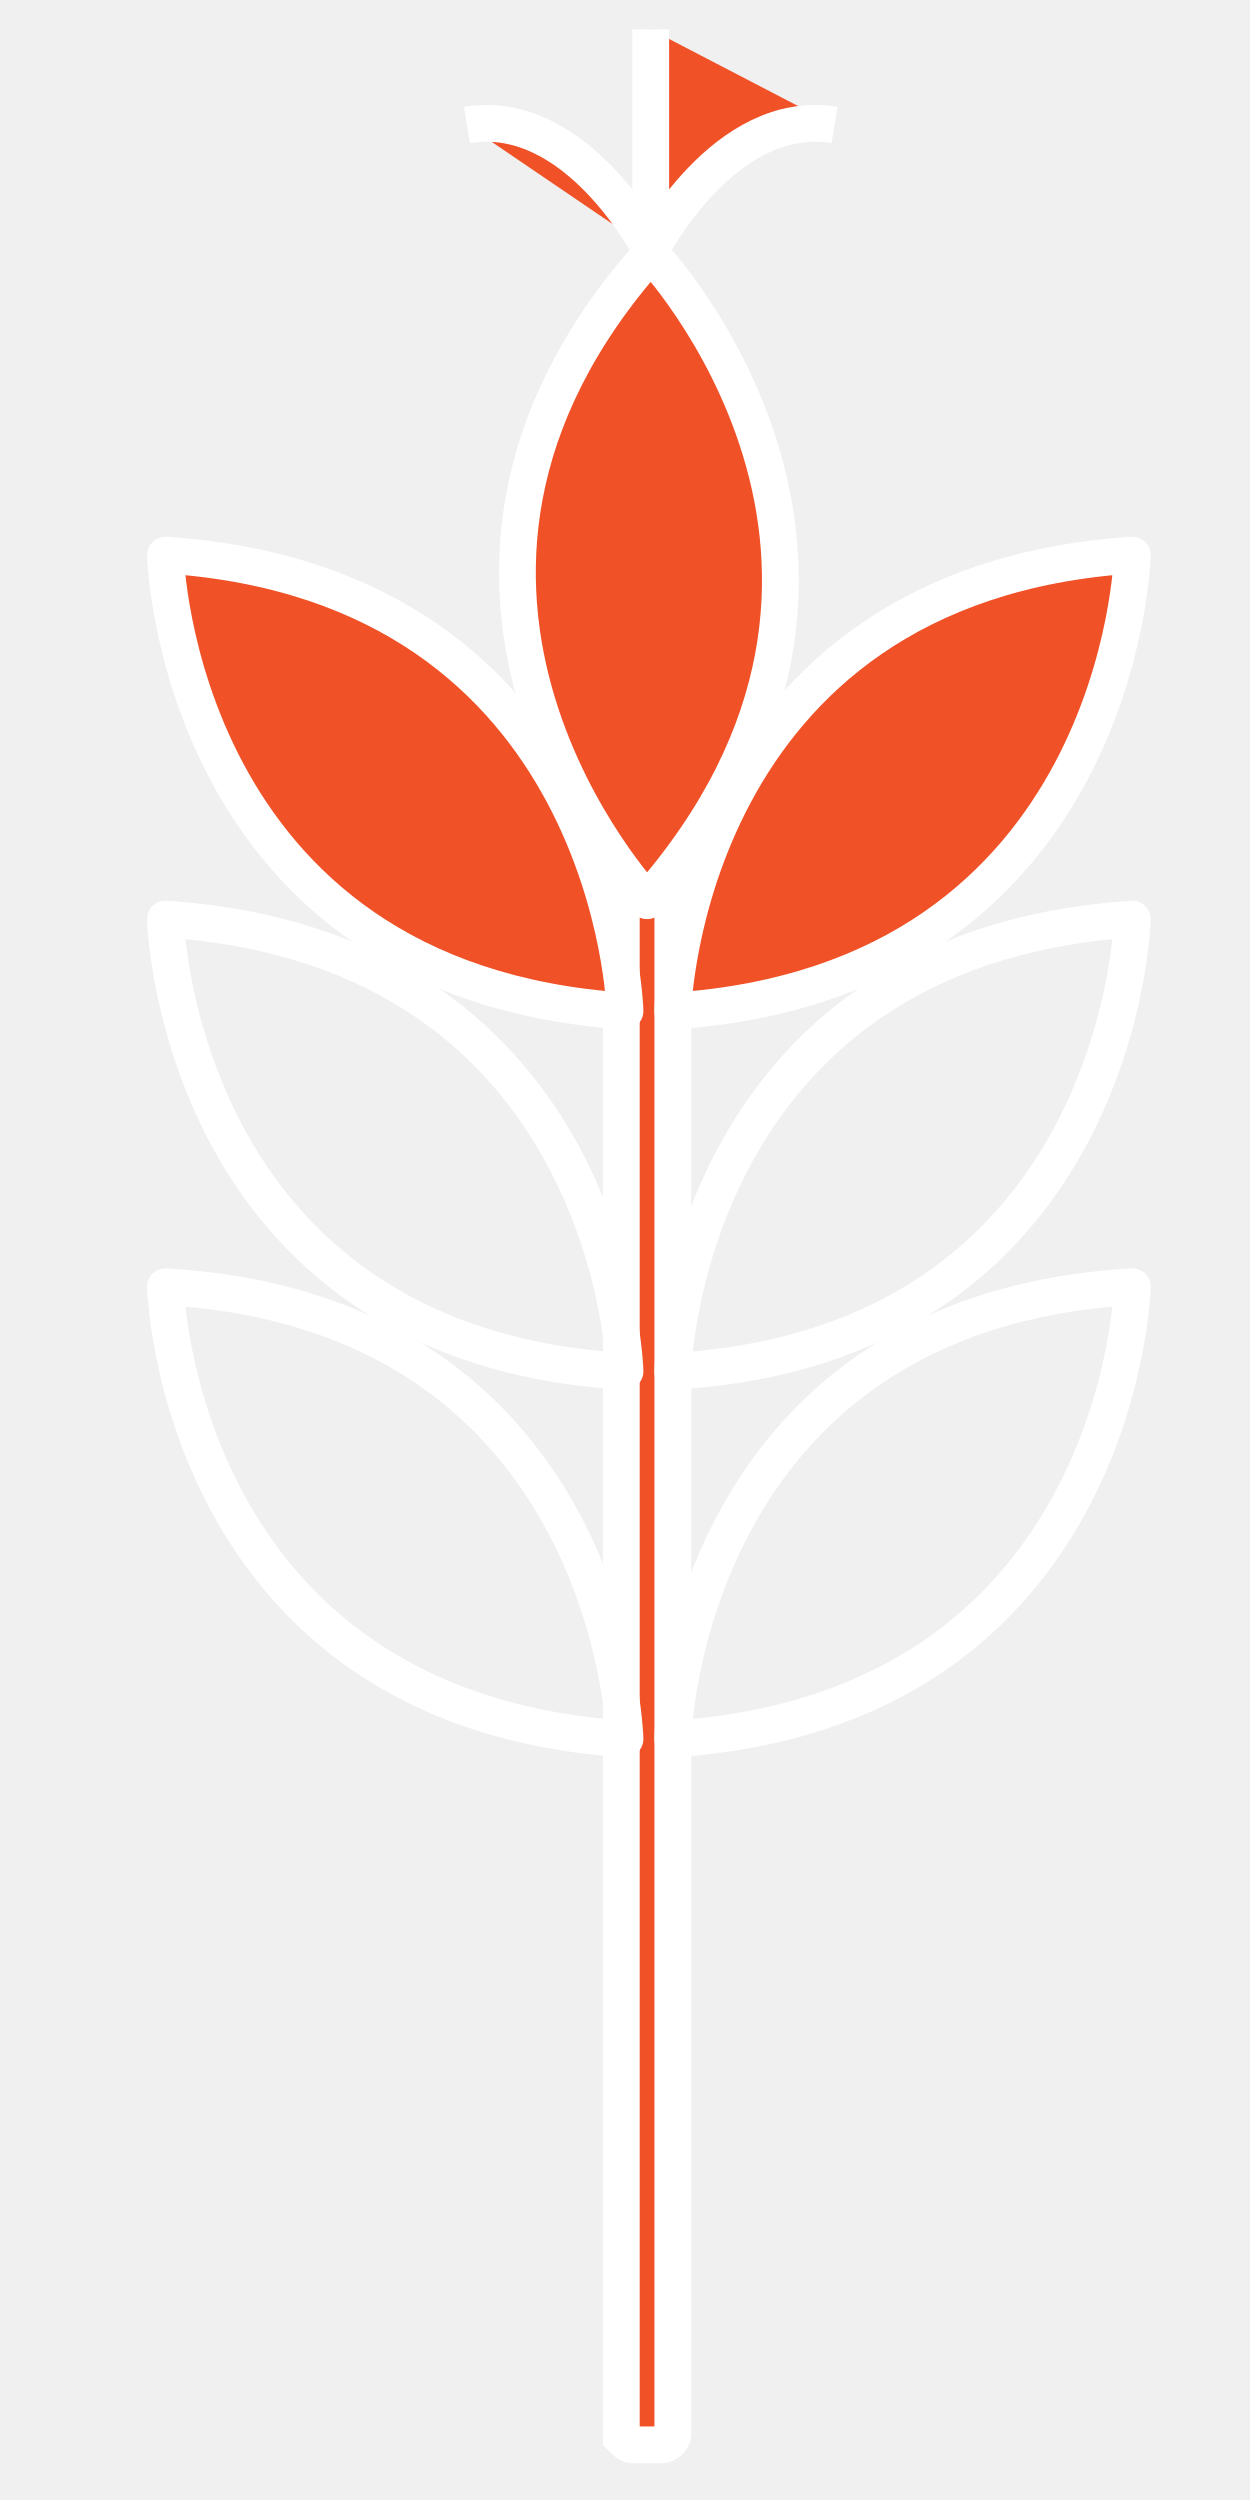
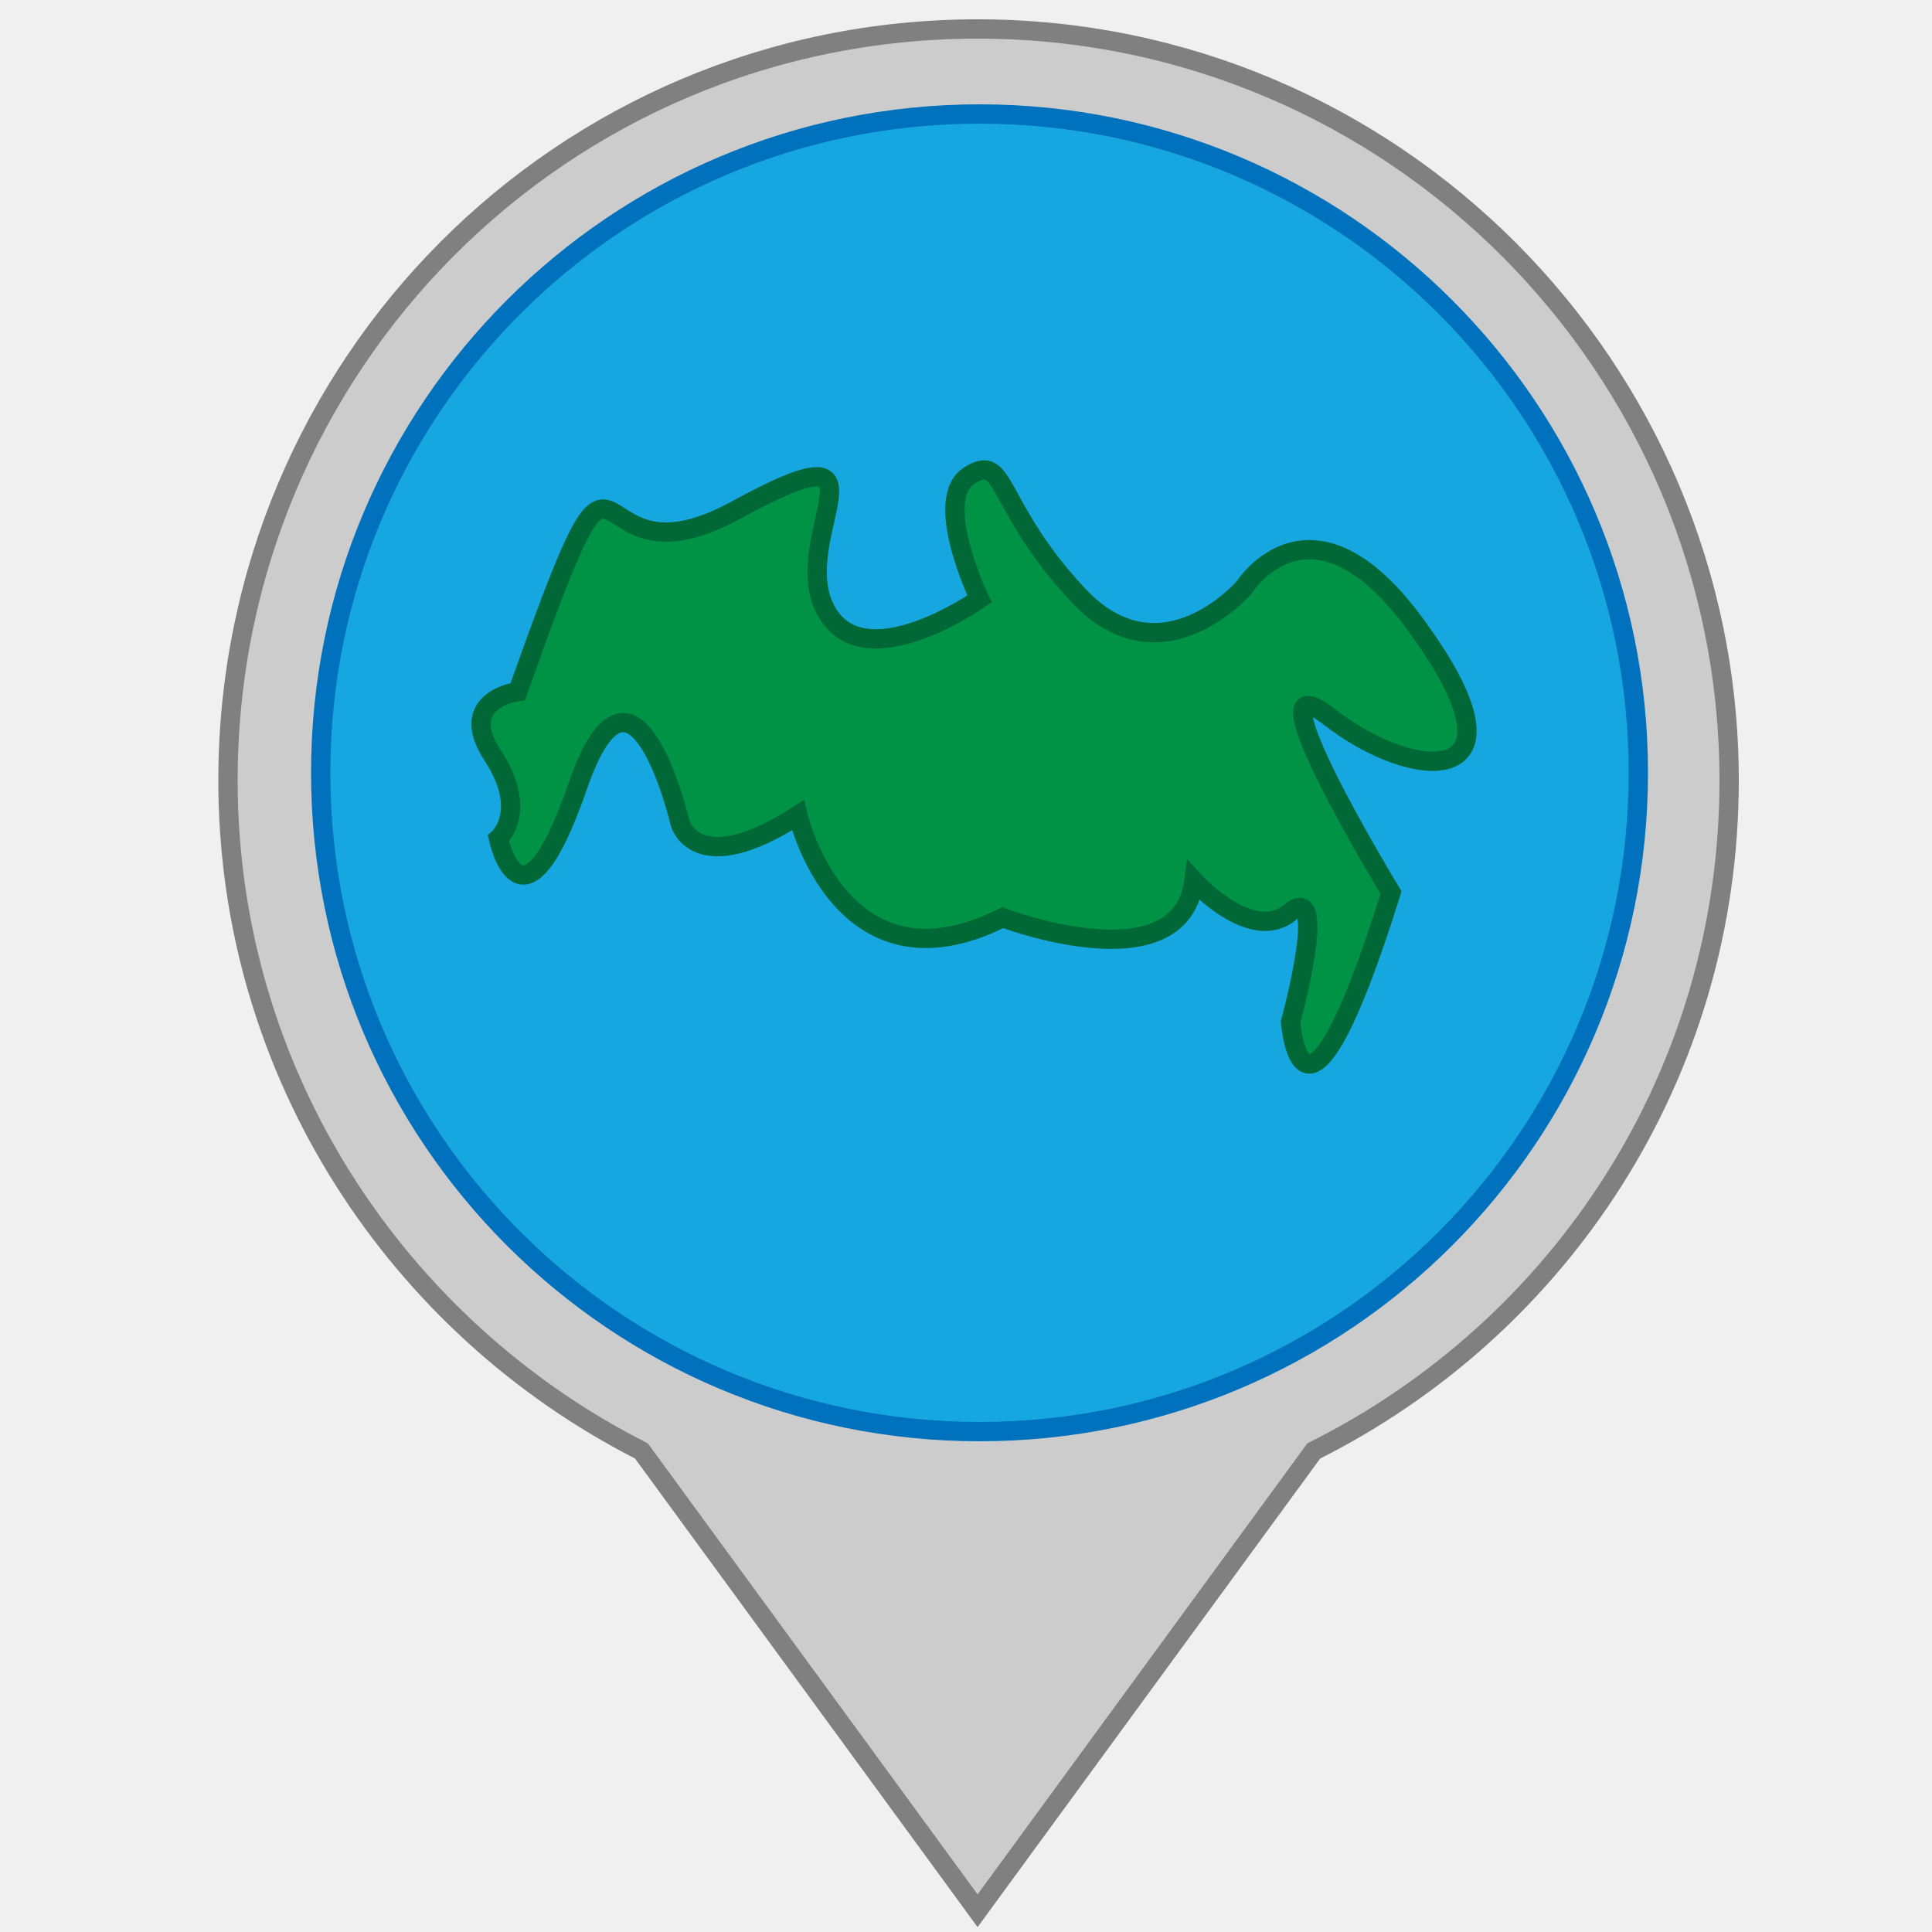
- <svg xmlns="http://www.w3.org/2000/svg" version="1.1" id="Layer_1" x="0px" y="0px" viewBox="0 0 34 68" style="enable-background:new 0 0 34 68;" xml:space="preserve">
+ <svg xmlns="http://www.w3.org/2000/svg" version="1.1" id="Layer_1" x="0px" y="0px" viewBox="0 0 100 100" style="enable-background:new 0 0 100 100;" xml:space="preserve">
  <style type="text/css">
- 	.st0{fill:#F05127;stroke:#FFFFFF;stroke-miterlimit:10;}
- 	.st1{fill:none;stroke:#FFFFFF;stroke-linecap:round;stroke-linejoin:round;stroke-miterlimit:10;}
- 	.st2{fill:#F05127;stroke:#FFFFFF;stroke-linecap:round;stroke-linejoin:round;stroke-miterlimit:10;}
+ 	.st0{fill:#CCCCCC;stroke:#808080;stroke-miterlimit:10;}
+ 	.st1{fill:#17A7E0;stroke:#0071BC;stroke-miterlimit:10;}
+ 	.st2{fill:#009245;stroke:#006837;stroke-miterlimit:10;}
</style>
  <g>
-     <path class="st0" d="M17.2,66.5h0.8c0.1,0,0.3-0.1,0.3-0.3V23.8c0-0.1-0.1-0.3-0.3-0.3h-0.8c-0.1,0-0.3,0.1-0.3,0.3v42.5   C17,66.4,17.1,66.5,17.2,66.5z" />
-     <path class="st1" d="M18.3,37.3C30.5,36.6,30.8,25,30.8,25C18.6,25.8,18.3,37.3,18.3,37.3z" />
-     <path class="st1" d="M17,37.3C4.8,36.6,4.5,25,4.5,25C16.7,25.8,17,37.3,17,37.3z" />
-     <path class="st1" d="M18.3,47.3C30.5,46.5,30.8,35,30.8,35C18.6,35.7,18.3,47.3,18.3,47.3z" />
-     <path class="st1" d="M17,47.3C4.8,46.5,4.5,35,4.5,35C16.7,35.7,17,47.3,17,47.3z" />
-     <path class="st0" d="M17.7,6.8c0,0-2-3.9-5-3.4" />
-     <path class="st0" d="M22.7,3.4c-3-0.5-5,3.4-5,3.4V0.8" />
-     <path class="st2" d="M17.6,24.5c8.1-9.2,0.1-17.6,0.1-17.6C9.6,16,17.6,24.5,17.6,24.5z" />
-     <path class="st2" d="M18.3,27.5c12.2-0.8,12.5-12.4,12.5-12.4C18.6,15.9,18.3,27.5,18.3,27.5z" />
-     <path class="st2" d="M17,27.5C4.8,26.7,4.5,15.1,4.5,15.1C16.7,15.9,17,27.5,17,27.5z" />
+     <path class="st0" d="M89.5,40.4C89.5,19,72.1,1.5,50.6,1.5S11.8,18.9,11.8,40.4c0,15.2,8.8,28.3,21.4,34.7l17.4,23.8l17.4-23.8   C80.8,68.7,89.5,55.6,89.5,40.4z" />
+     <circle class="st1" cx="50.7" cy="40" r="34.1" />
+     <path class="st2" d="M26.8,35.8c0,0-3.2,0.4-1.3,3.3c1.9,2.9,0.3,4.3,0.3,4.3s1.2,5.7,4.1-2.7s5.3,1.9,5.3,1.9s0.8,3,6.1-0.4   c0,0,2.2,9.5,10.6,5.3c0,0,9.2,3.5,9.9-1.9c0,0,3,3.3,5,1.6c2-1.6,0,5.7,0,5.7s0.6,8,5.2-6.7c0,0-7.6-12.5-3.2-9.1   c4.5,3.5,10.5,3.7,4.8-4.3c-5.6-8.1-9.2-2.4-9.2-2.4s-4.3,5-8.6,0.4s-3.7-7.4-5.6-6.2c-2,1.2,0.5,6.4,0.5,6.4s-6.1,4.3-8,0.5   s4-9.8-4.6-5.1S32.9,18.6,26.8,35.8z" />
  </g>
</svg>
